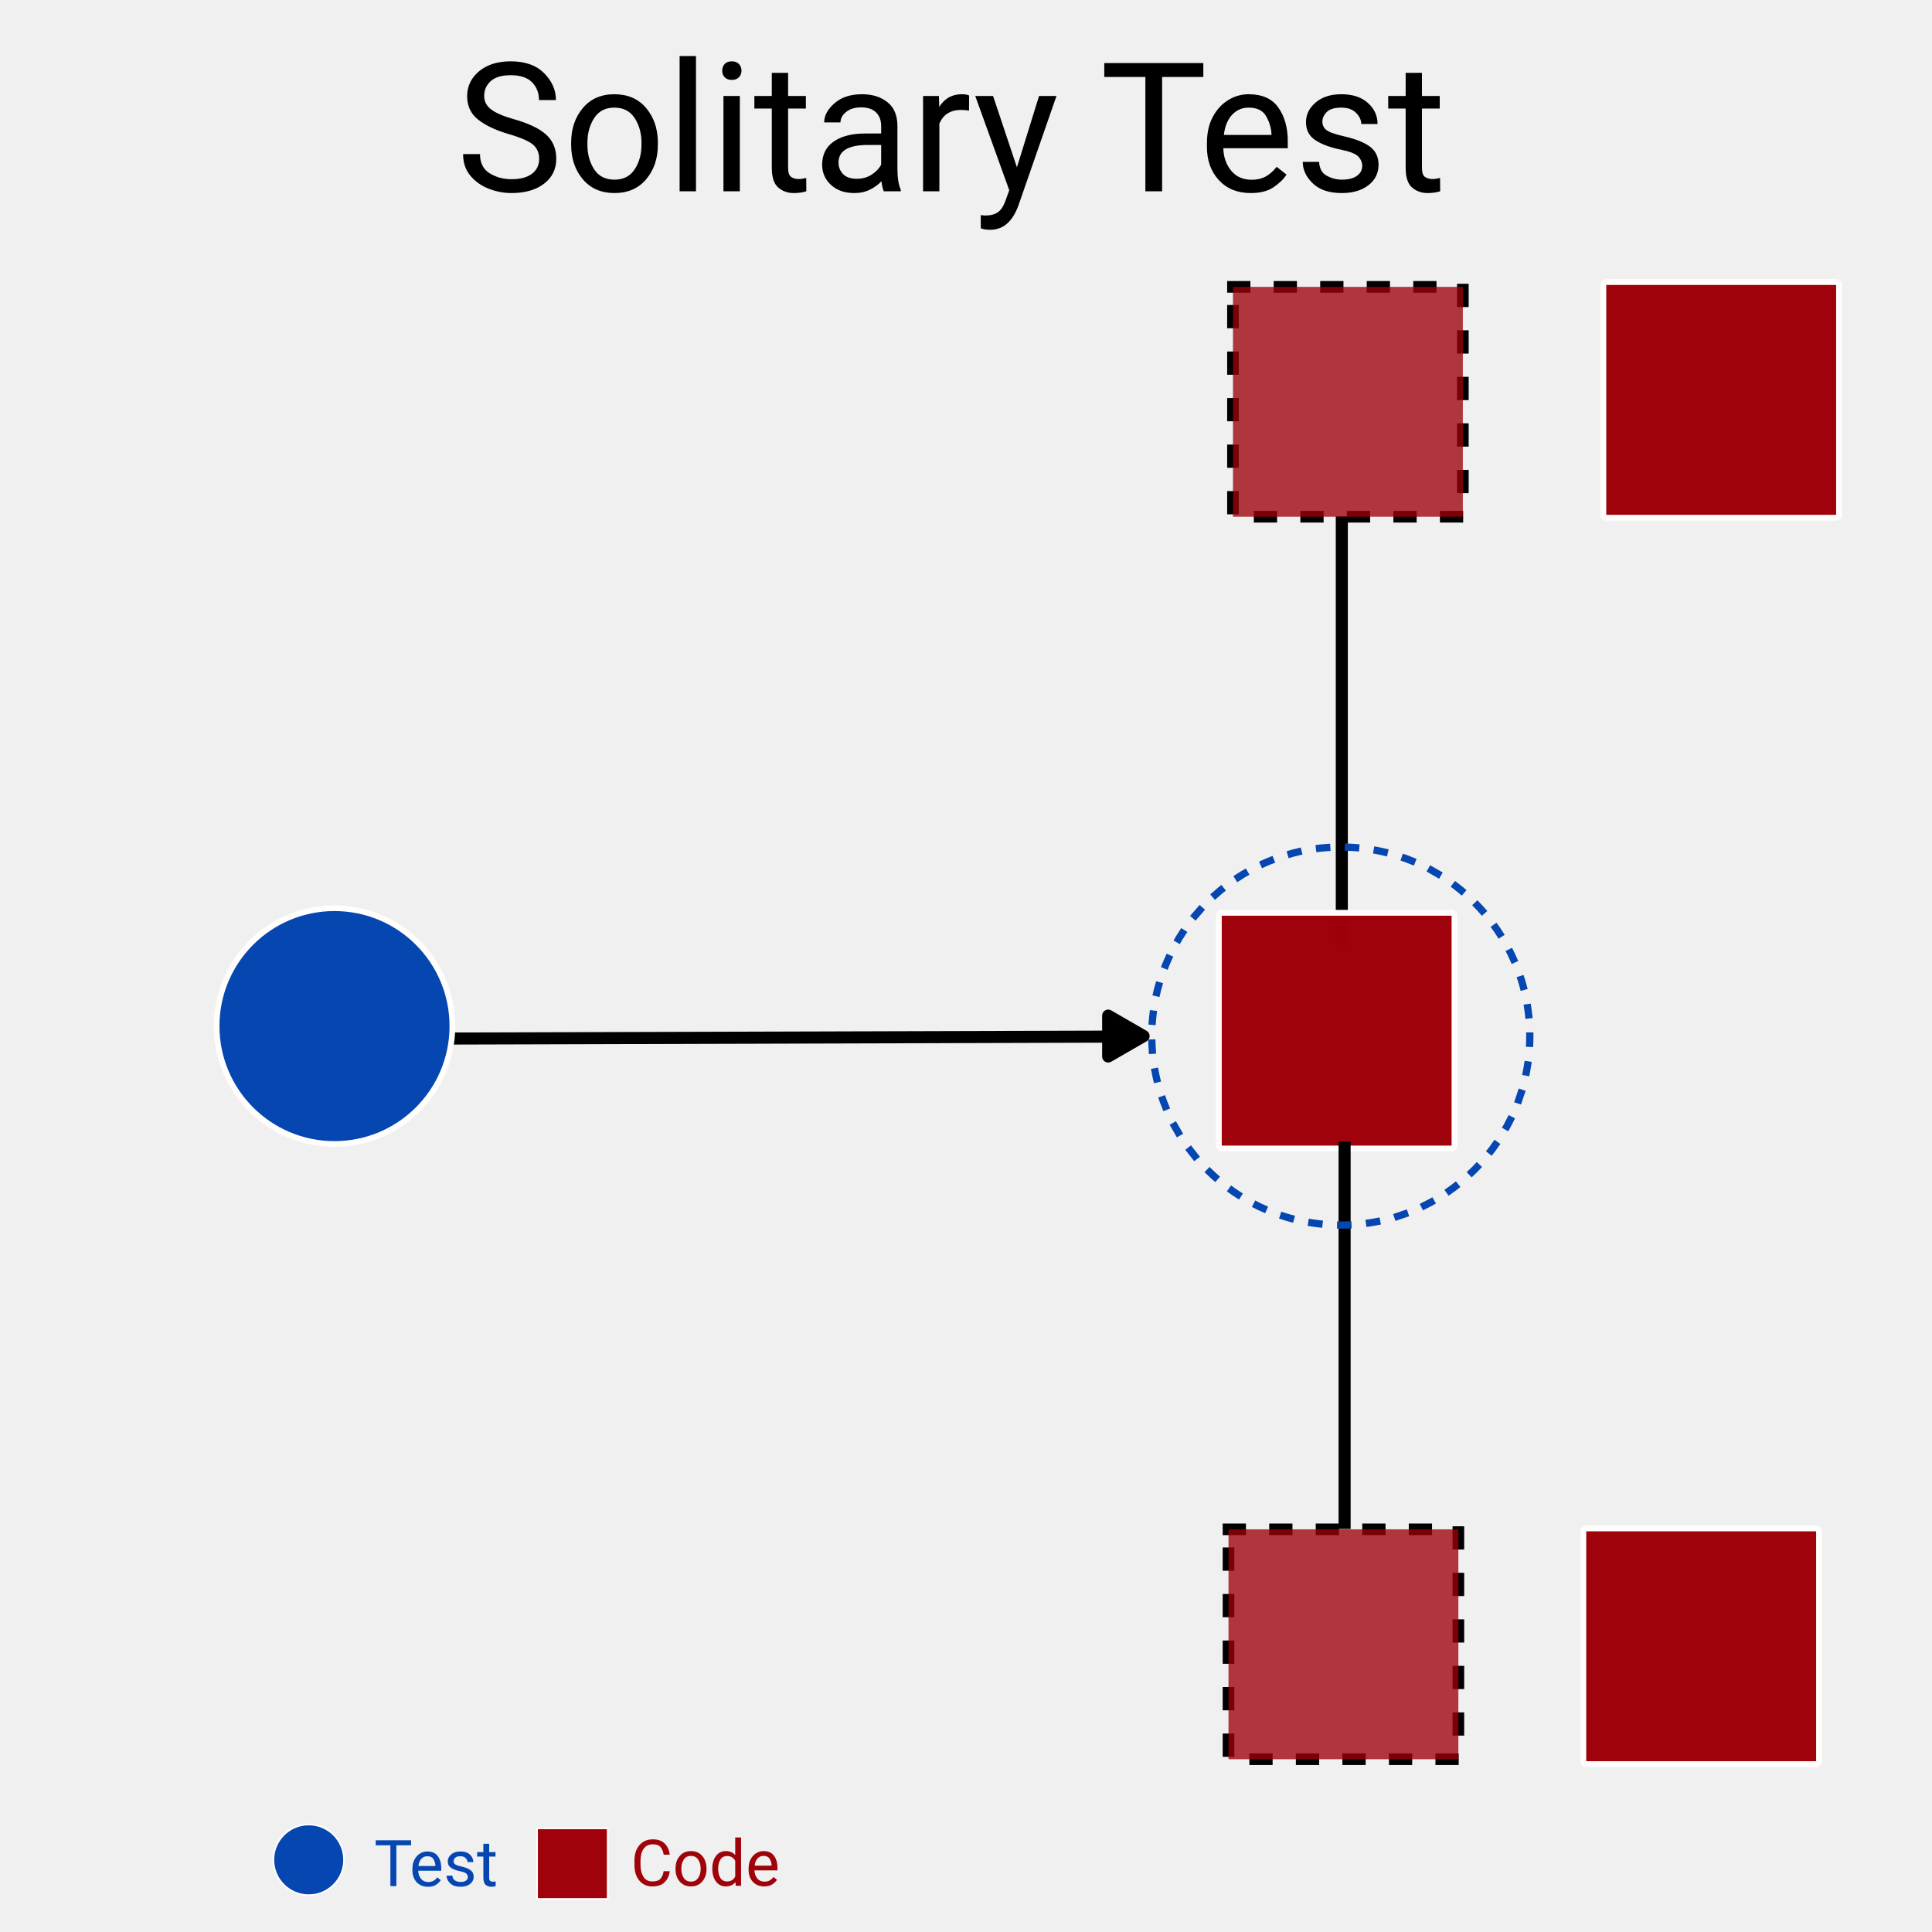
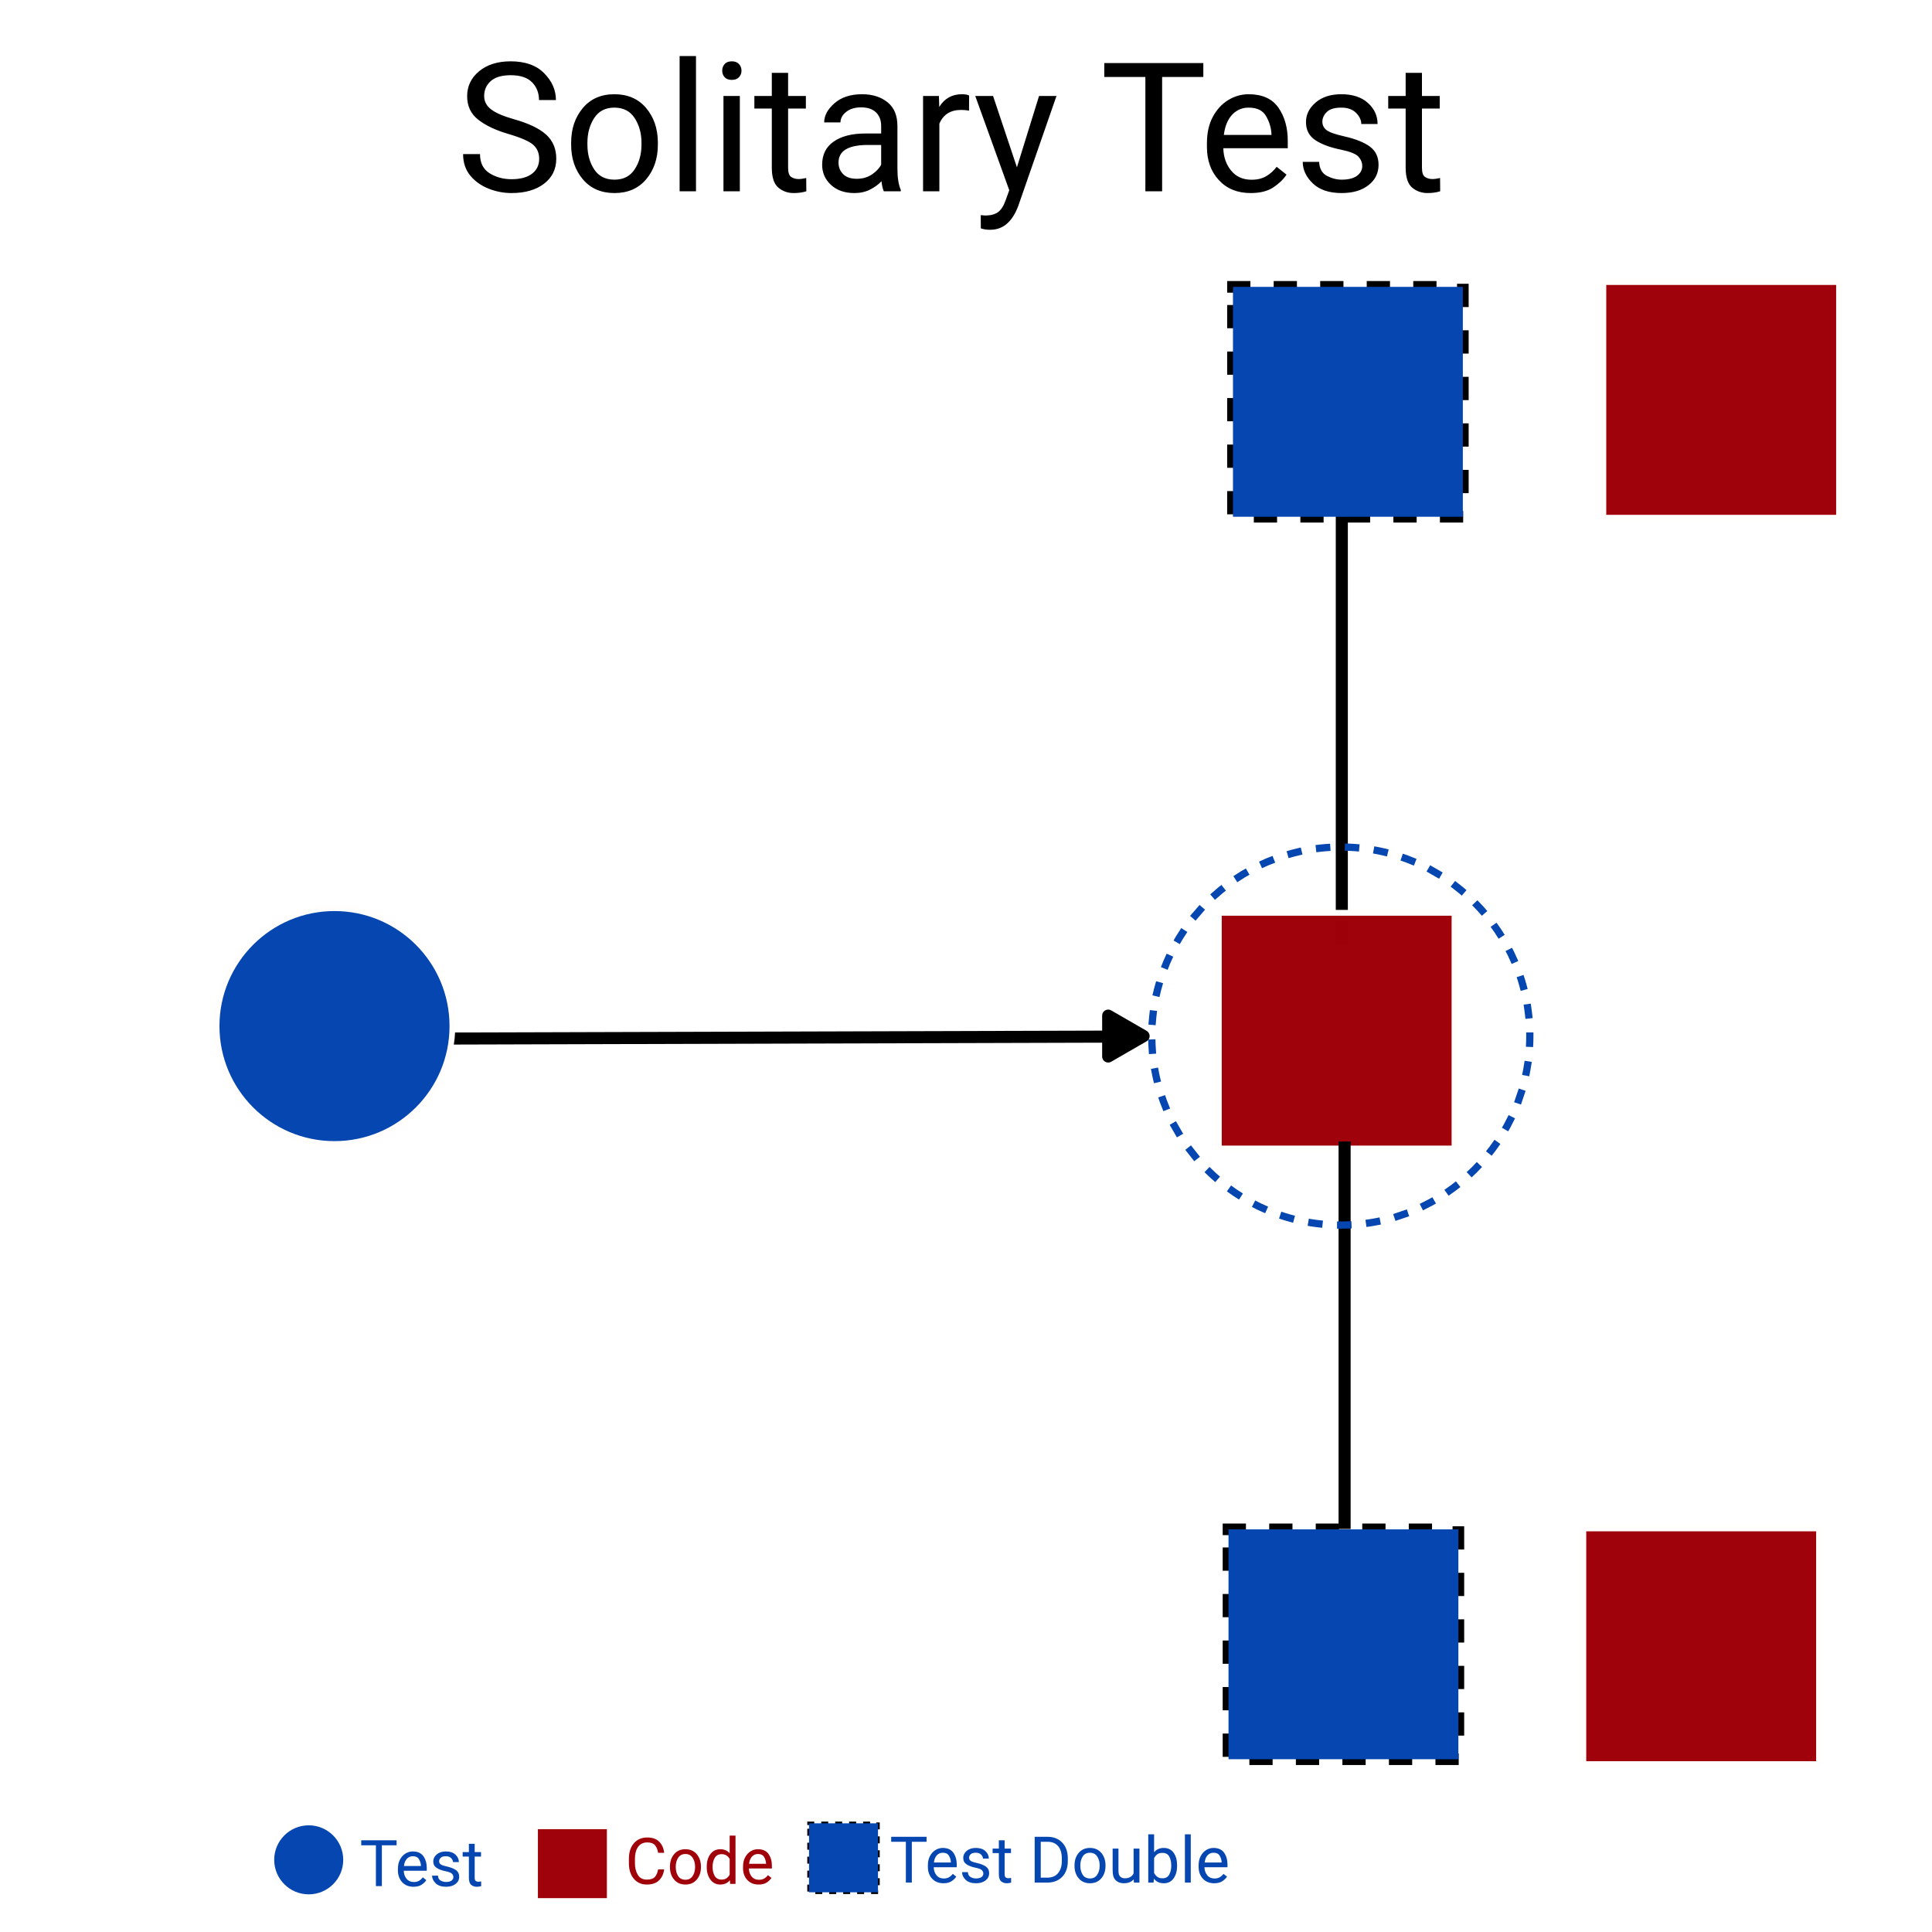
- <svg xmlns="http://www.w3.org/2000/svg" width="800" height="800" viewBox="0 0 800 800" version="1.1" id="svg4845">
+ <svg xmlns="http://www.w3.org/2000/svg" viewBox="0 0 800 800" version="1.1" id="svg4845">
  <defs id="defs4839" />
  <g id="layer1" transform="translate(0,-85.33332)">
+     <rect style="opacity:1;fill:#ffffff;fill-opacity:0.992;fill-rule:evenodd;stroke:none;stroke-width:11.901;stroke-linecap:square;stroke-linejoin:round;stroke-miterlimit:4;stroke-dasharray:none;stroke-dashoffset:0;stroke-opacity:1;paint-order:stroke fill markers" id="rect4766" width="800" height="800" x="0" y="85.333" />
    <path style="opacity:1;fill:#000000;fill-opacity:1;fill-rule:evenodd;stroke:#000000;stroke-width:5;stroke-linecap:square;stroke-linejoin:round;stroke-miterlimit:4;stroke-dasharray:none;stroke-dashoffset:0;stroke-opacity:1;paint-order:stroke fill markers" d="M 184.366,515.374 457.296,514.583" id="path9454" />
    <path style="opacity:1;fill:#000000;fill-opacity:1;fill-rule:evenodd;stroke:#000000;stroke-width:5;stroke-linecap:square;stroke-linejoin:round;stroke-miterlimit:4;stroke-dasharray:none;stroke-dashoffset:0;stroke-opacity:1;paint-order:stroke fill markers" id="path9462" d="M 473.537,514.344 458.878,522.807 V 505.88 Z" />
    <circle style="opacity:1;fill:#0546b0;fill-opacity:1;fill-rule:evenodd;stroke:#fffefc;stroke-width:4.733;stroke-linecap:square;stroke-linejoin:round;stroke-miterlimit:4;stroke-dasharray:none;stroke-dashoffset:0;stroke-opacity:1;paint-order:stroke fill markers" id="path9325" cx="138.507" cy="510.218" r="47.633" />
    <path style="opacity:1;fill:none;fill-opacity:0.992;fill-rule:evenodd;stroke:#000000;stroke-width:5;stroke-linecap:square;stroke-linejoin:round;stroke-miterlimit:4;stroke-dasharray:none;stroke-dashoffset:0;stroke-opacity:1;paint-order:stroke fill markers" d="M 555.615,301.606 V 473.832" id="path9338" />
    <rect style="opacity:1;fill:#9e0009;fill-opacity:0.992;fill-rule:evenodd;stroke:#fffefc;stroke-width:4.816;stroke-linecap:square;stroke-linejoin:round;stroke-miterlimit:4;stroke-dasharray:none;stroke-dashoffset:0;stroke-opacity:1;paint-order:stroke fill markers" id="rect9327" width="95.184" height="95.184" x="665.119" y="203.324" />
    <rect style="opacity:1;fill:#9e0009;fill-opacity:0.992;fill-rule:evenodd;stroke:#fffefc;stroke-width:4.816;stroke-linecap:square;stroke-linejoin:round;stroke-miterlimit:4;stroke-dasharray:none;stroke-dashoffset:0;stroke-opacity:1;paint-order:stroke fill markers" id="rect9327-6" width="95.184" height="95.184" x="505.896" y="464.512" />
    <rect style="opacity:1;fill:#9e0009;fill-opacity:0.992;fill-rule:evenodd;stroke:#fffefc;stroke-width:4.816;stroke-linecap:square;stroke-linejoin:round;stroke-miterlimit:4;stroke-dasharray:none;stroke-dashoffset:0;stroke-opacity:1;paint-order:stroke fill markers" id="rect9327-6-6" width="95.184" height="95.184" x="656.833" y="719.423" />
    <text xml:space="preserve" style="font-style:normal;font-variant:normal;font-weight:normal;font-stretch:normal;font-size:74.667px;line-height:50px;font-family:Roboto;-inkscape-font-specification:'Roboto, Normal';font-variant-ligatures:normal;font-variant-caps:normal;font-variant-numeric:normal;font-feature-settings:normal;text-align:start;writing-mode:lr-tb;text-anchor:start;opacity:1;fill:#000000;fill-opacity:1;fill-rule:evenodd;stroke:none;stroke-width:5;stroke-linecap:square;stroke-linejoin:round;stroke-miterlimit:4;stroke-dasharray:none;stroke-dashoffset:0;stroke-opacity:1;paint-order:stroke fill markers" x="188.809" y="164.536" id="text9466">
      <tspan id="tspan9464" x="188.809" y="164.536">Solitary Test</tspan>
    </text>
-     <rect style="opacity:1;fill:#9e0009;fill-opacity:0.775;fill-rule:evenodd;stroke:#000001;stroke-width:4.816;stroke-linecap:square;stroke-linejoin:round;stroke-miterlimit:4;stroke-dasharray:4.816, 14.448;stroke-dashoffset:0;stroke-opacity:1;paint-order:stroke fill markers" id="rect9327-9" width="95.184" height="95.184" x="510.548" y="204.12" />
+     <rect style="opacity:1;fill:#0546b0;fill-opacity:1;fill-rule:evenodd;stroke:#000001;stroke-width:4.816;stroke-linecap:square;stroke-linejoin:round;stroke-miterlimit:4;stroke-dasharray:4.816, 14.448;stroke-dashoffset:0;stroke-opacity:1;paint-order:stroke fill markers" id="rect9327-9" width="95.184" height="95.184" x="510.548" y="204.12" />
    <path style="opacity:1;fill:none;fill-opacity:0.992;fill-rule:evenodd;stroke:#000000;stroke-width:5;stroke-linecap:square;stroke-linejoin:round;stroke-miterlimit:4;stroke-dasharray:none;stroke-dashoffset:0;stroke-opacity:1;paint-order:stroke fill markers" d="M 556.771,560.498 V 715.941" id="path9338-6" />
-     <rect style="opacity:1;fill:#9e0009;fill-opacity:0.775;fill-rule:evenodd;stroke:#000001;stroke-width:4.816;stroke-linecap:square;stroke-linejoin:round;stroke-miterlimit:4;stroke-dasharray:4.816, 14.448;stroke-dashoffset:0;stroke-opacity:1;paint-order:stroke fill markers" id="rect9327-9-2" width="95.184" height="95.184" x="508.697" y="718.605" />
+     <rect style="opacity:1;fill:#0546b0;fill-opacity:1;fill-rule:evenodd;stroke:#000001;stroke-width:4.816;stroke-linecap:square;stroke-linejoin:round;stroke-miterlimit:4;stroke-dasharray:4.816, 14.448;stroke-dashoffset:0;stroke-opacity:1;paint-order:stroke fill markers" id="rect9327-9-2" width="95.184" height="95.184" x="508.697" y="718.605" />
    <circle style="opacity:1;fill:#0546b0;fill-opacity:1;fill-rule:evenodd;stroke:#fffefc;stroke-width:1.42;stroke-linecap:square;stroke-linejoin:round;stroke-miterlimit:4;stroke-dasharray:none;stroke-dashoffset:0;stroke-opacity:1;paint-order:stroke fill markers" id="path9325-7" cx="-127.834" cy="855.451" r="14.29" transform="scale(-1,1)" />
-     <text xml:space="preserve" style="font-style:normal;font-variant:normal;font-weight:normal;font-stretch:normal;font-size:26.667px;line-height:60px;font-family:Roboto;-inkscape-font-specification:'Roboto, Normal';font-variant-ligatures:normal;font-variant-caps:normal;font-variant-numeric:normal;font-feature-settings:normal;text-align:start;writing-mode:lr-tb;text-anchor:start;opacity:1;fill:#0546b0;fill-opacity:1;fill-rule:evenodd;stroke:none;stroke-width:3;stroke-linecap:square;stroke-linejoin:round;stroke-miterlimit:4;stroke-dasharray:none;stroke-dashoffset:0;stroke-opacity:1;paint-order:stroke fill markers" x="154.923" y="866.339" id="text4781">
-       <tspan id="tspan4779" x="154.923" y="866.339">Test</tspan>
+     <text xml:space="preserve" style="font-style:normal;font-variant:normal;font-weight:normal;font-stretch:normal;font-size:26.667px;line-height:60px;font-family:Roboto;-inkscape-font-specification:'Roboto, Normal';font-variant-ligatures:normal;font-variant-caps:normal;font-variant-numeric:normal;font-feature-settings:normal;text-align:start;writing-mode:lr-tb;text-anchor:start;opacity:1;fill:#0546b0;fill-opacity:1;fill-rule:evenodd;stroke:none;stroke-width:3;stroke-linecap:square;stroke-linejoin:round;stroke-miterlimit:4;stroke-dasharray:none;stroke-dashoffset:0;stroke-opacity:1;paint-order:stroke fill markers" x="148.923" y="866.339" id="text4781">
+       <tspan id="tspan4779" x="148.923" y="866.339">Test</tspan>
    </text>
    <rect style="opacity:1;fill:#9e0009;fill-opacity:0.992;fill-rule:evenodd;stroke:#fffefc;stroke-width:1.445;stroke-linecap:square;stroke-linejoin:round;stroke-miterlimit:4;stroke-dasharray:none;stroke-dashoffset:0;stroke-opacity:1;paint-order:stroke fill markers" id="rect9327-6-6-6" width="28.555" height="28.555" x="222.737" y="842.756" />
-     <text xml:space="preserve" style="font-style:normal;font-variant:normal;font-weight:normal;font-stretch:normal;font-size:26.667px;line-height:60px;font-family:Roboto;-inkscape-font-specification:'Roboto, Normal';font-variant-ligatures:normal;font-variant-caps:normal;font-variant-numeric:normal;font-feature-settings:normal;text-align:start;writing-mode:lr-tb;text-anchor:start;opacity:1;fill:#9e0008;fill-opacity:0.992;fill-rule:evenodd;stroke:none;stroke-width:3;stroke-linecap:square;stroke-linejoin:round;stroke-miterlimit:4;stroke-dasharray:none;stroke-dashoffset:0;stroke-opacity:1;paint-order:stroke fill markers" x="261.158" y="866.187" id="text4781-9">
-       <tspan id="tspan4779-8" x="261.158" y="866.187">Code</tspan>
+     <text xml:space="preserve" style="font-style:normal;font-variant:normal;font-weight:normal;font-stretch:normal;font-size:26.667px;line-height:60px;font-family:Roboto;-inkscape-font-specification:'Roboto, Normal';font-variant-ligatures:normal;font-variant-caps:normal;font-variant-numeric:normal;font-feature-settings:normal;text-align:start;writing-mode:lr-tb;text-anchor:start;opacity:1;fill:#9e0008;fill-opacity:0.992;fill-rule:evenodd;stroke:none;stroke-width:3;stroke-linecap:square;stroke-linejoin:round;stroke-miterlimit:4;stroke-dasharray:none;stroke-dashoffset:0;stroke-opacity:1;paint-order:stroke fill markers" x="258.852" y="865.415" id="text4781-9">
+       <tspan id="tspan4779-8" x="258.852" y="865.415">Code</tspan>
    </text>
    <ellipse style="opacity:1;fill:none;fill-opacity:1;fill-rule:evenodd;stroke:#0546b0;stroke-width:3;stroke-linecap:square;stroke-linejoin:round;stroke-miterlimit:4;stroke-dasharray:3, 9;stroke-dashoffset:0;stroke-opacity:1;paint-order:stroke fill markers" id="path4762" cx="555.198" cy="514.341" rx="78.264" ry="78.264" />
+     <rect style="opacity:1;fill:#0546b0;fill-opacity:1;fill-rule:evenodd;stroke:#000001;stroke-width:1.445;stroke-linecap:square;stroke-linejoin:round;stroke-miterlimit:4;stroke-dasharray:1.445, 4.334;stroke-dashoffset:0;stroke-opacity:1;paint-order:stroke fill markers" id="rect9327-9-2-6" width="28.555" height="28.555" x="335" y="840.333" />
+     <text xml:space="preserve" style="font-style:normal;font-variant:normal;font-weight:normal;font-stretch:normal;font-size:26.667px;line-height:60px;font-family:Roboto;-inkscape-font-specification:'Roboto, Normal';font-variant-ligatures:normal;font-variant-caps:normal;font-variant-numeric:normal;font-feature-settings:normal;text-align:start;writing-mode:lr-tb;text-anchor:start;opacity:1;fill:#0546b0;fill-opacity:1;fill-rule:evenodd;stroke:none;stroke-width:3;stroke-linecap:square;stroke-linejoin:round;stroke-miterlimit:4;stroke-dasharray:none;stroke-dashoffset:0;stroke-opacity:1;paint-order:stroke fill markers" x="368.366" y="864.881" id="text4781-6">
+       <tspan id="tspan4779-4" x="368.366" y="864.881">Test Double</tspan>
+     </text>
  </g>
</svg>
